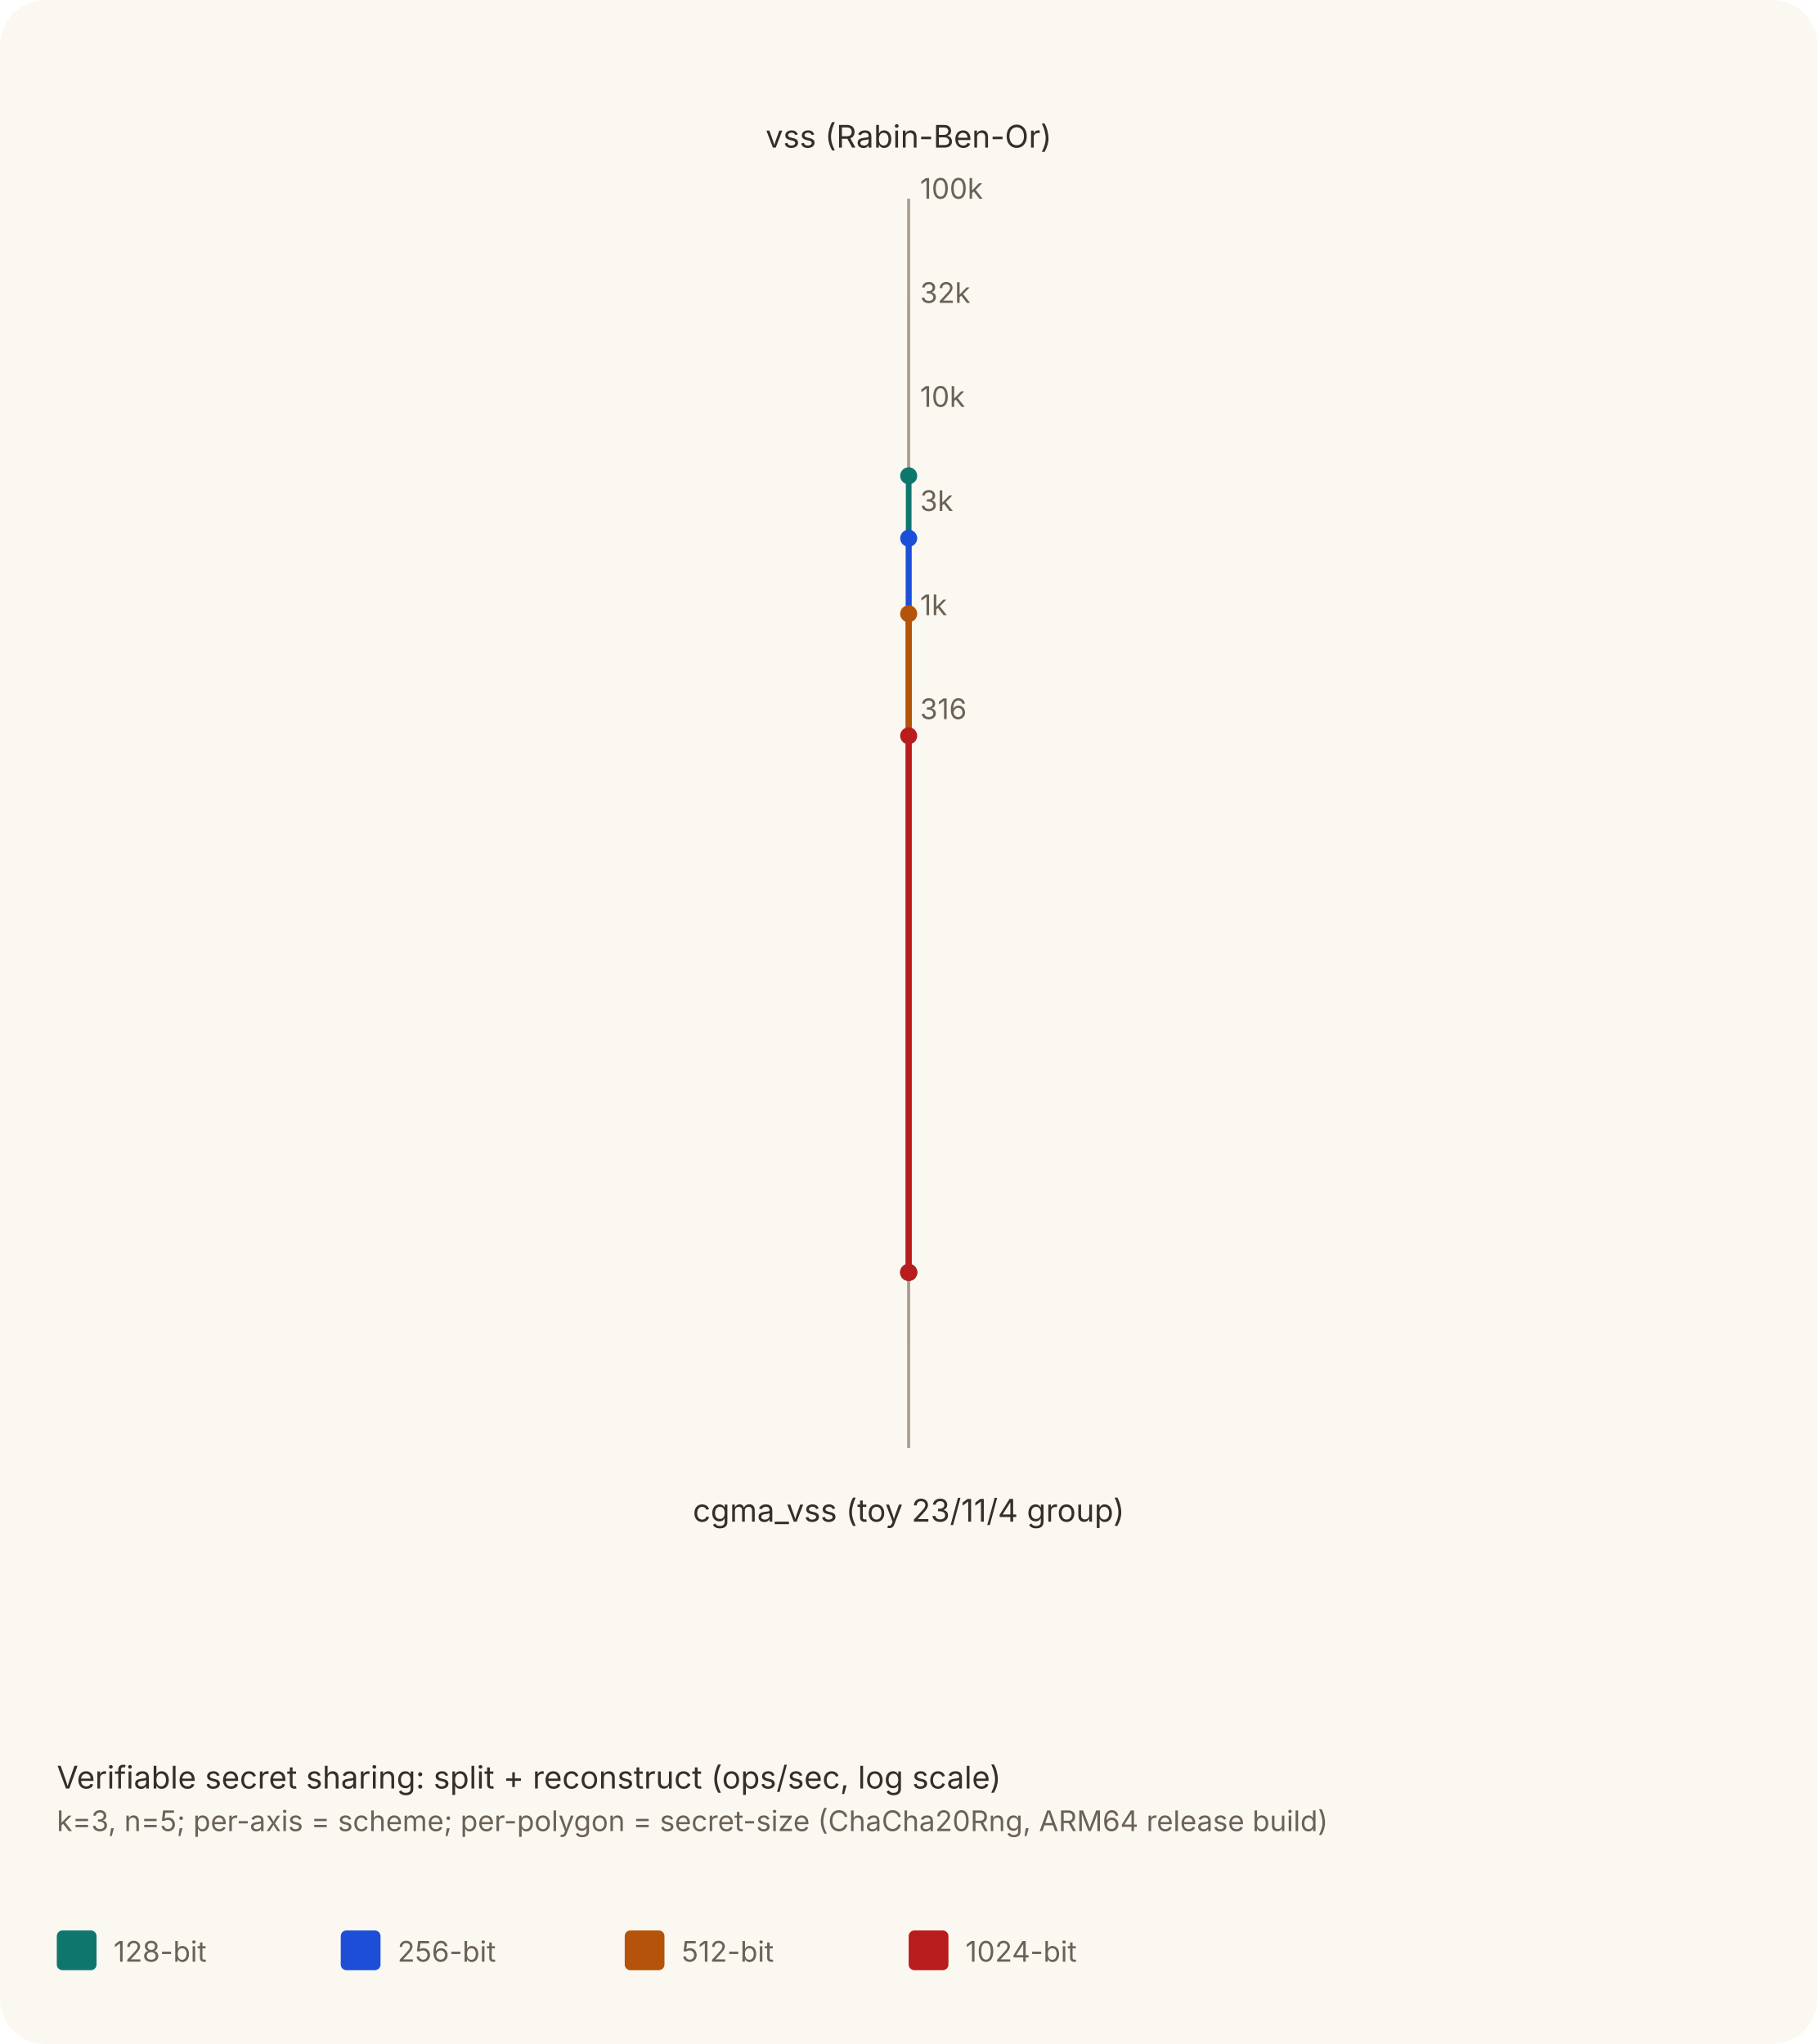
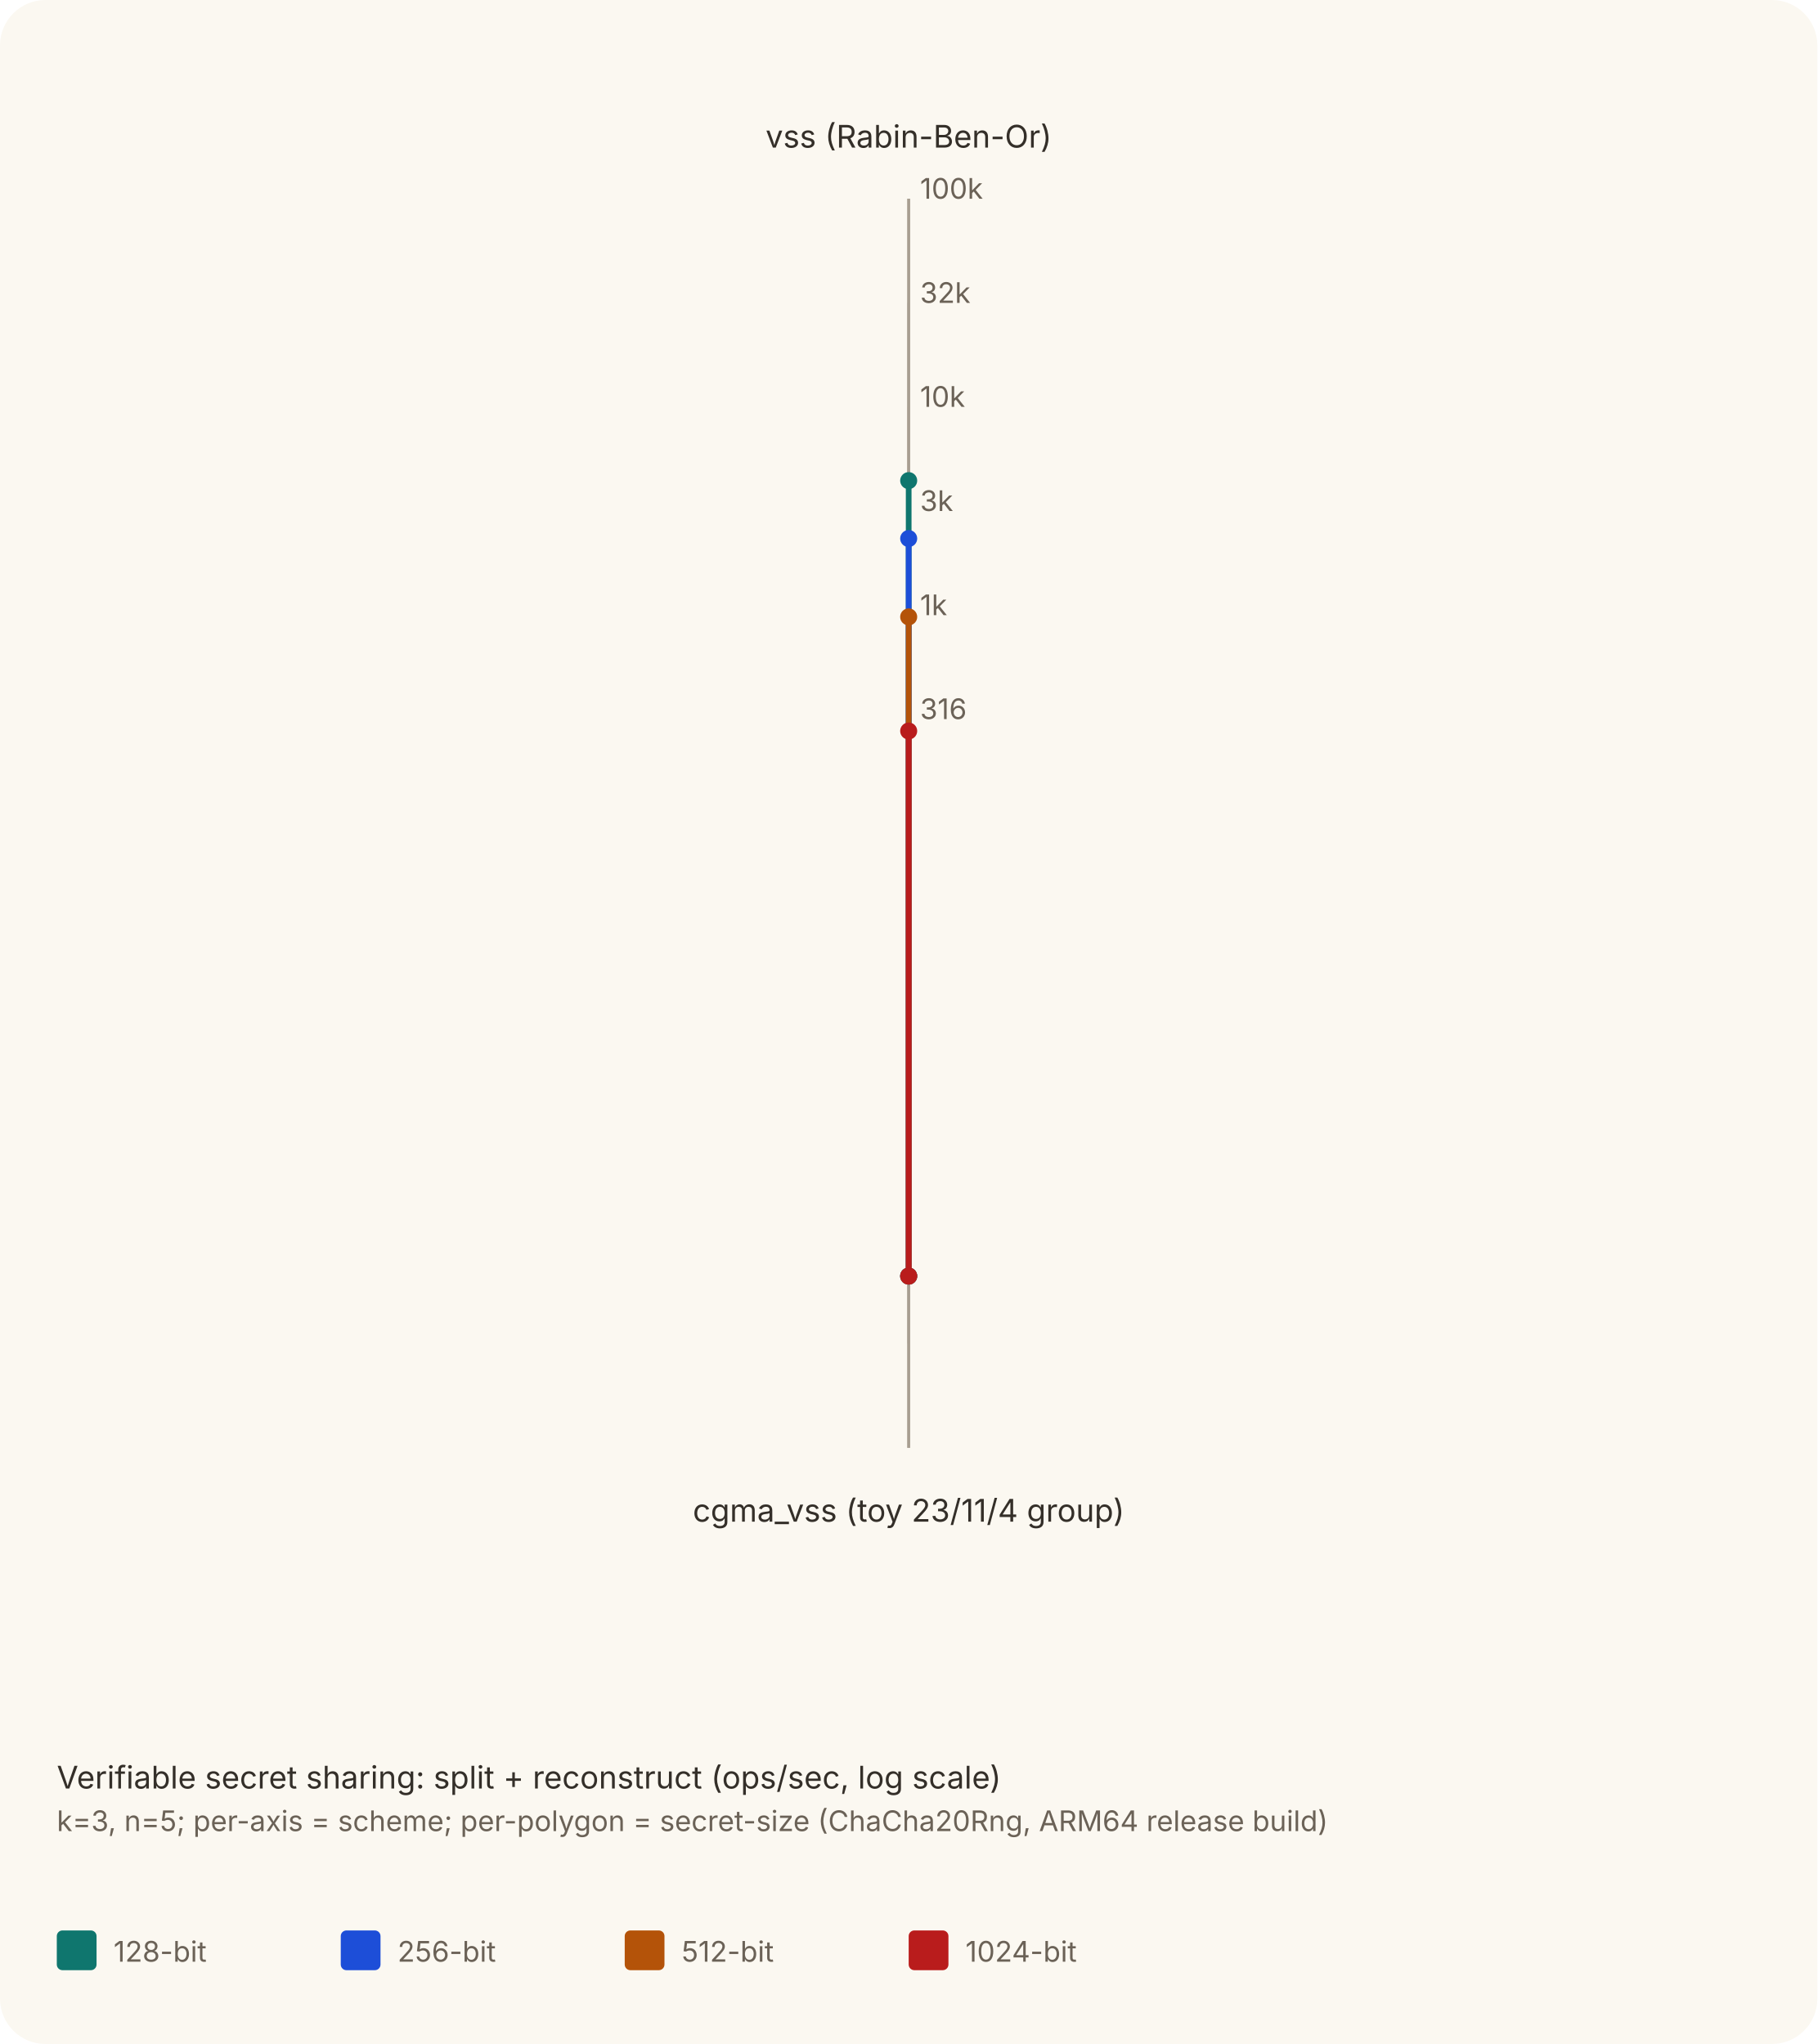
<svg xmlns="http://www.w3.org/2000/svg" width="640" height="720" viewBox="0 0 640 720" role="img" aria-labelledby="title desc">
  <style>
    .bg { fill: #fbf8f1; }
    .grid { fill: none; stroke: #c9c2b7; stroke-width: 1; }
    .axis { stroke: #a79d90; stroke-width: 1; }
    .label { fill: #342f29; font: 11px ui-sans-serif, -apple-system, BlinkMacSystemFont, "Segoe UI", sans-serif; }
    .small { fill: #6b6257; font: 10px ui-sans-serif, -apple-system, BlinkMacSystemFont, "Segoe UI", sans-serif; }
  </style>
  <rect class="bg" x="0" y="0" width="640" height="720" rx="16" />
  <polygon class="grid" points="320.0,253.3 320.0,326.7" />
  <polygon class="grid" points="320.0,216.7 320.0,363.3" />
  <polygon class="grid" points="320.0,180.0 320.0,400.0" />
  <polygon class="grid" points="320.0,143.3 320.0,436.7" />
  <polygon class="grid" points="320.0,106.7 320.0,473.3" />
  <polygon class="grid" points="320.0,70.0 320.0,510.0" />
  <line class="axis" x1="320" y1="290" x2="320.0" y2="70.0" />
  <line class="axis" x1="320" y1="290" x2="320.0" y2="510.0" />
-   <polygon points="320.0,167.6 320.0,448.2" fill="#0f766e" fill-opacity="0.18" stroke="#0f766e" stroke-width="2" />
-   <circle cx="320.0" cy="167.6" r="3" fill="#0f766e" />
-   <circle cx="320.0" cy="448.2" r="3" fill="#0f766e" />
-   <polygon points="320.0,189.6 320.0,448.2" fill="#1d4ed8" fill-opacity="0.18" stroke="#1d4ed8" stroke-width="2" />
-   <circle cx="320.0" cy="189.6" r="3" fill="#1d4ed8" />
-   <circle cx="320.0" cy="448.2" r="3" fill="#1d4ed8" />
-   <polygon points="320.0,216.2 320.0,448.2" fill="#b45309" fill-opacity="0.18" stroke="#b45309" stroke-width="2" />
-   <circle cx="320.0" cy="216.2" r="3" fill="#b45309" />
-   <circle cx="320.0" cy="448.2" r="3" fill="#b45309" />
-   <polygon points="320.0,259.2 320.0,448.2" fill="#b91c1c" fill-opacity="0.18" stroke="#b91c1c" stroke-width="2" />
-   <circle cx="320.0" cy="259.2" r="3" fill="#b91c1c" />
-   <circle cx="320.0" cy="448.2" r="3" fill="#b91c1c" />
+   <polygon points="320.0,169.3 320.0,449.5" fill="#0f766e" fill-opacity="0.18" stroke="#0f766e" stroke-width="2" />
+   <circle cx="320.0" cy="169.3" r="3" fill="#0f766e" />
+   <circle cx="320.0" cy="449.5" r="3" fill="#0f766e" />
+   <polygon points="320.0,189.7 320.0,449.5" fill="#1d4ed8" fill-opacity="0.18" stroke="#1d4ed8" stroke-width="2" />
+   <circle cx="320.0" cy="189.7" r="3" fill="#1d4ed8" />
+   <circle cx="320.0" cy="449.5" r="3" fill="#1d4ed8" />
+   <polygon points="320.0,217.3 320.0,449.5" fill="#b45309" fill-opacity="0.18" stroke="#b45309" stroke-width="2" />
+   <circle cx="320.0" cy="217.3" r="3" fill="#b45309" />
+   <circle cx="320.0" cy="449.5" r="3" fill="#b45309" />
+   <polygon points="320.0,257.5 320.0,449.5" fill="#b91c1c" fill-opacity="0.18" stroke="#b91c1c" stroke-width="2" />
+   <circle cx="320.0" cy="257.5" r="3" fill="#b91c1c" />
+   <circle cx="320.0" cy="449.5" r="3" fill="#b91c1c" />
  <text class="label" x="320.0" y="52.0" text-anchor="middle">vss (Rabin-Ben-Or)</text>
  <text class="label" x="320.0" y="536.0" text-anchor="middle">cgma_vss (toy 23/11/4 group)</text>
  <text class="small" x="324.0" y="253.3">316</text>
  <text class="small" x="324.0" y="216.7">1k</text>
  <text class="small" x="324.0" y="180.0">3k</text>
  <text class="small" x="324.0" y="143.3">10k</text>
  <text class="small" x="324.0" y="106.7">32k</text>
  <text class="small" x="324.0" y="70.0">100k</text>
  <text class="label" x="20" y="630" font-weight="bold">Verifiable secret sharing: split + reconstruct (ops/sec, log scale)</text>
  <text class="small" x="20" y="645">k=3, n=5; per-axis = scheme; per-polygon = secret-size (ChaCha20Rng, ARM64 release build)</text>
  <rect x="20.0" y="680.0" width="14" height="14" fill="#0f766e" rx="2" />
  <text class="small" x="40.0" y="691.0">128-bit</text>
  <rect x="120.0" y="680.0" width="14" height="14" fill="#1d4ed8" rx="2" />
  <text class="small" x="140.0" y="691.0">256-bit</text>
  <rect x="220.0" y="680.0" width="14" height="14" fill="#b45309" rx="2" />
  <text class="small" x="240.0" y="691.0">512-bit</text>
  <rect x="320.0" y="680.0" width="14" height="14" fill="#b91c1c" rx="2" />
  <text class="small" x="340.0" y="691.0">1024-bit</text>
</svg>
